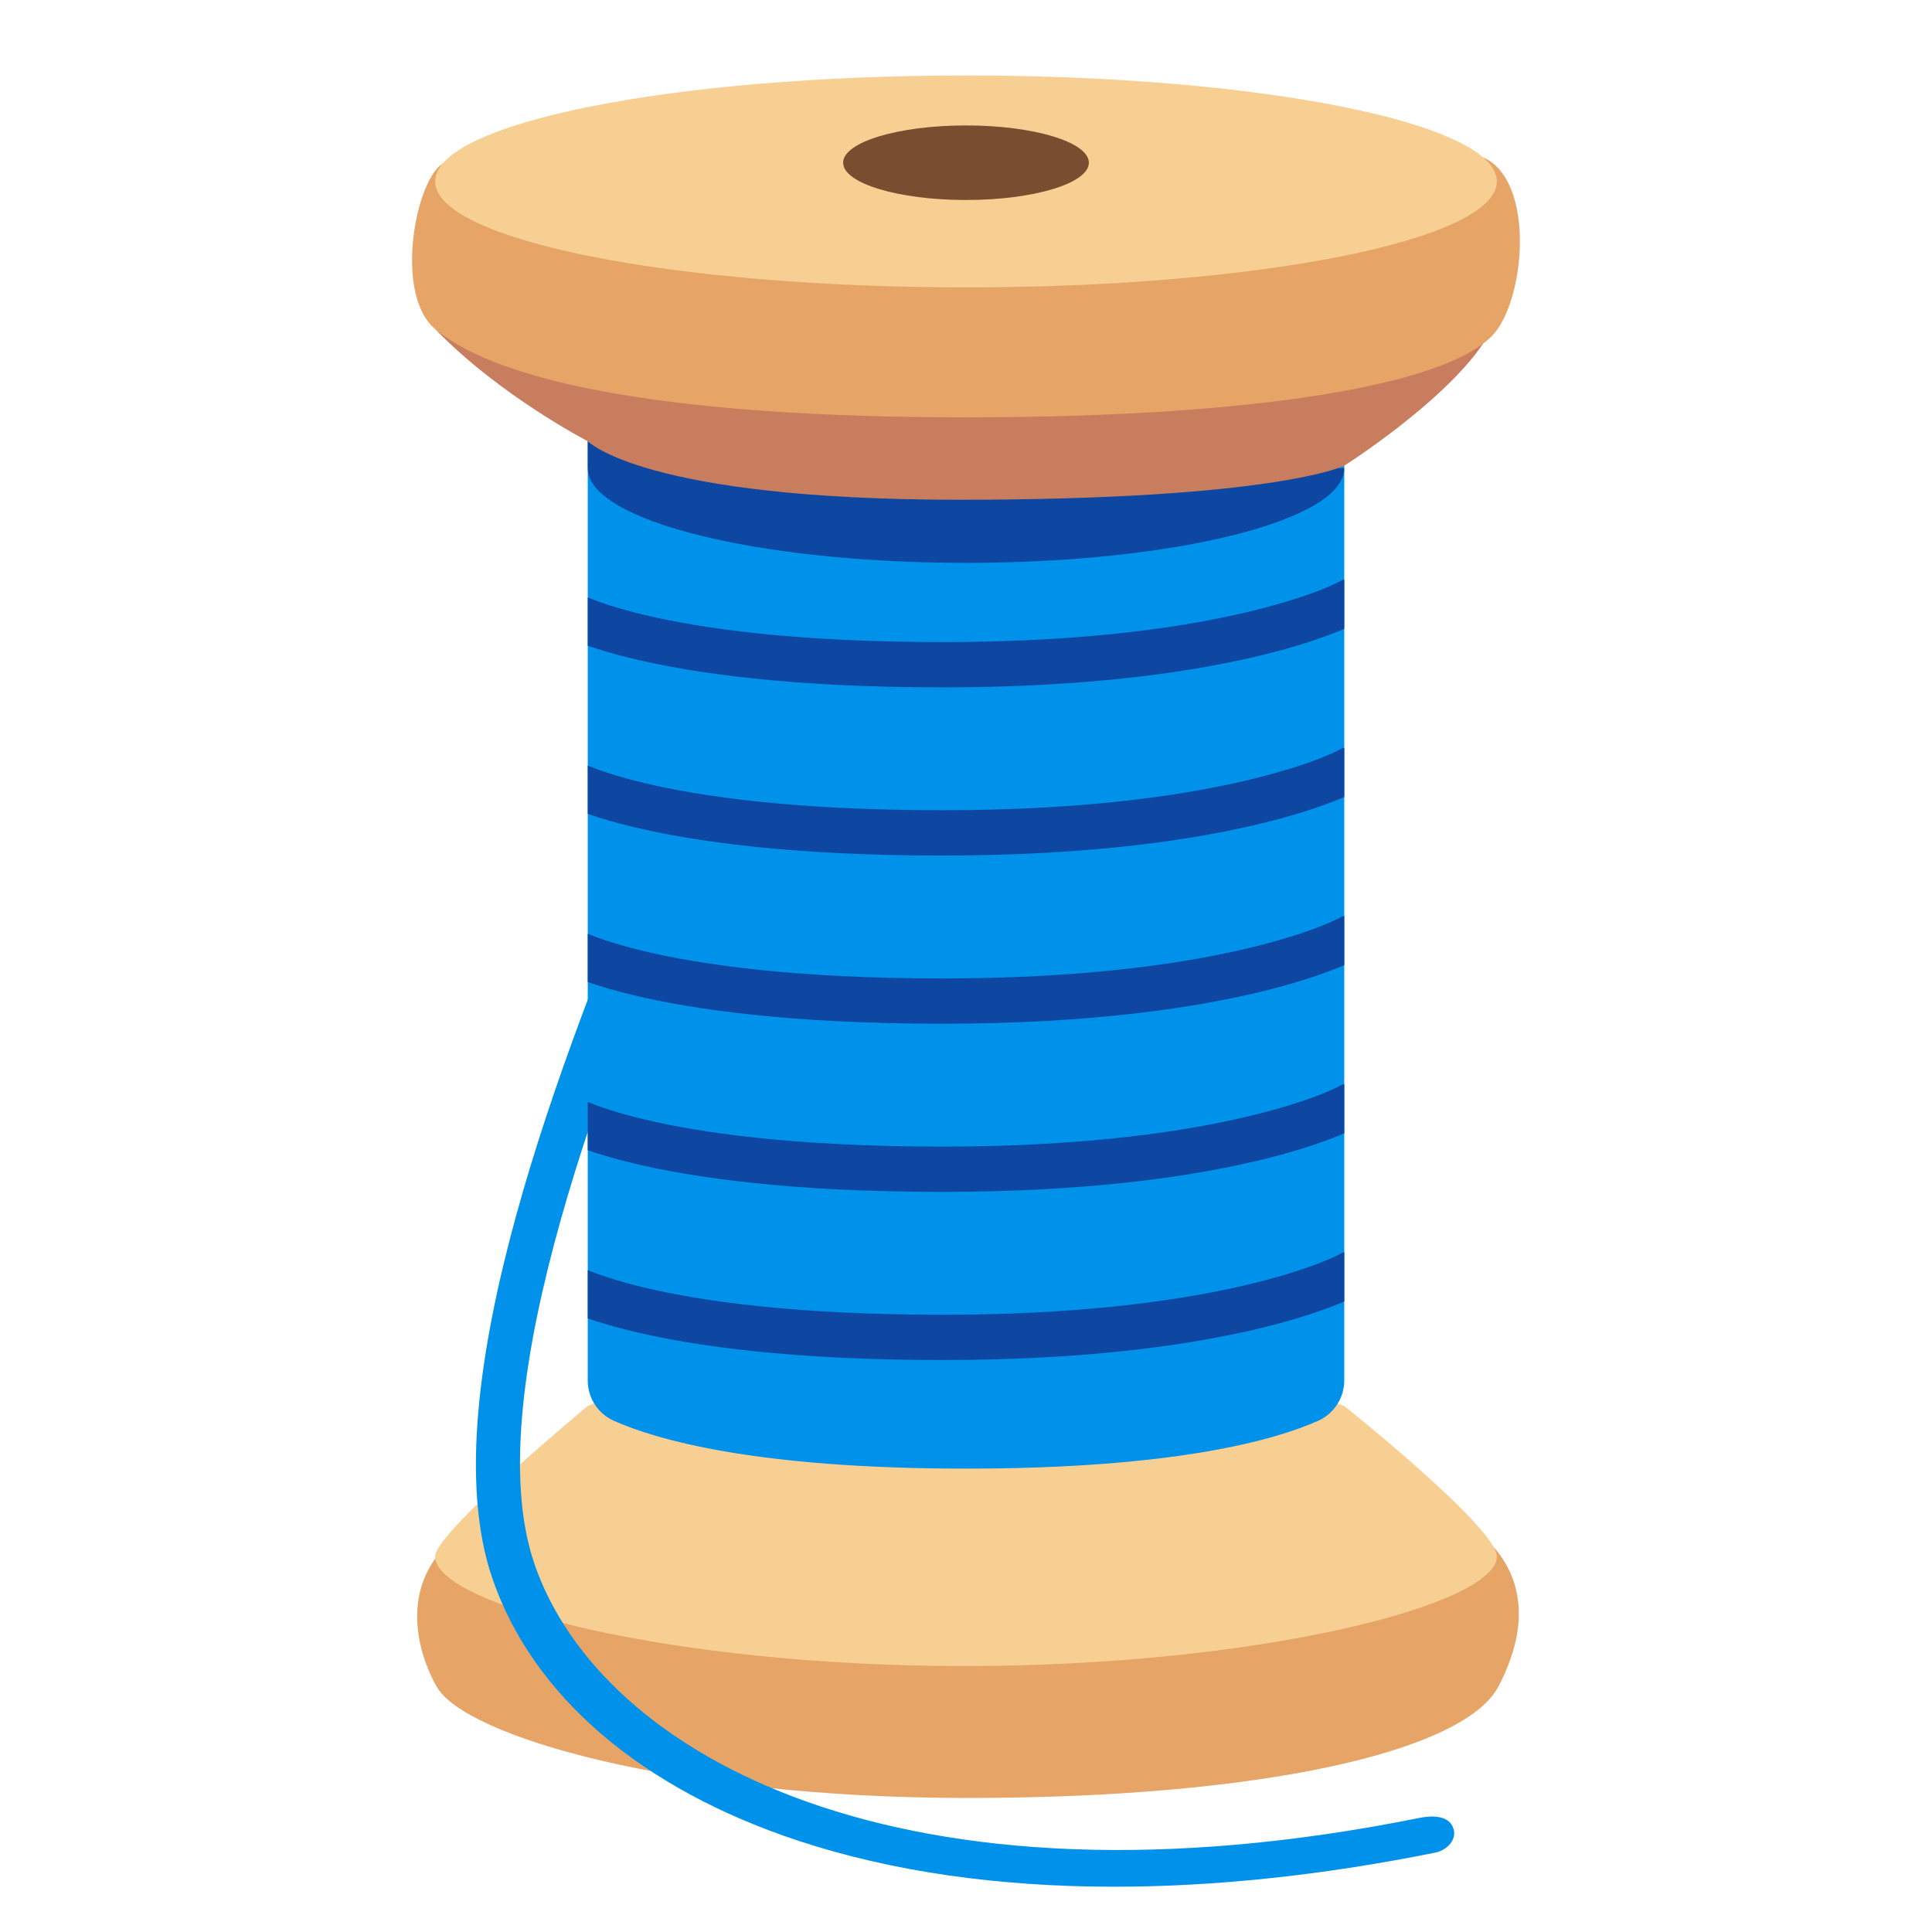
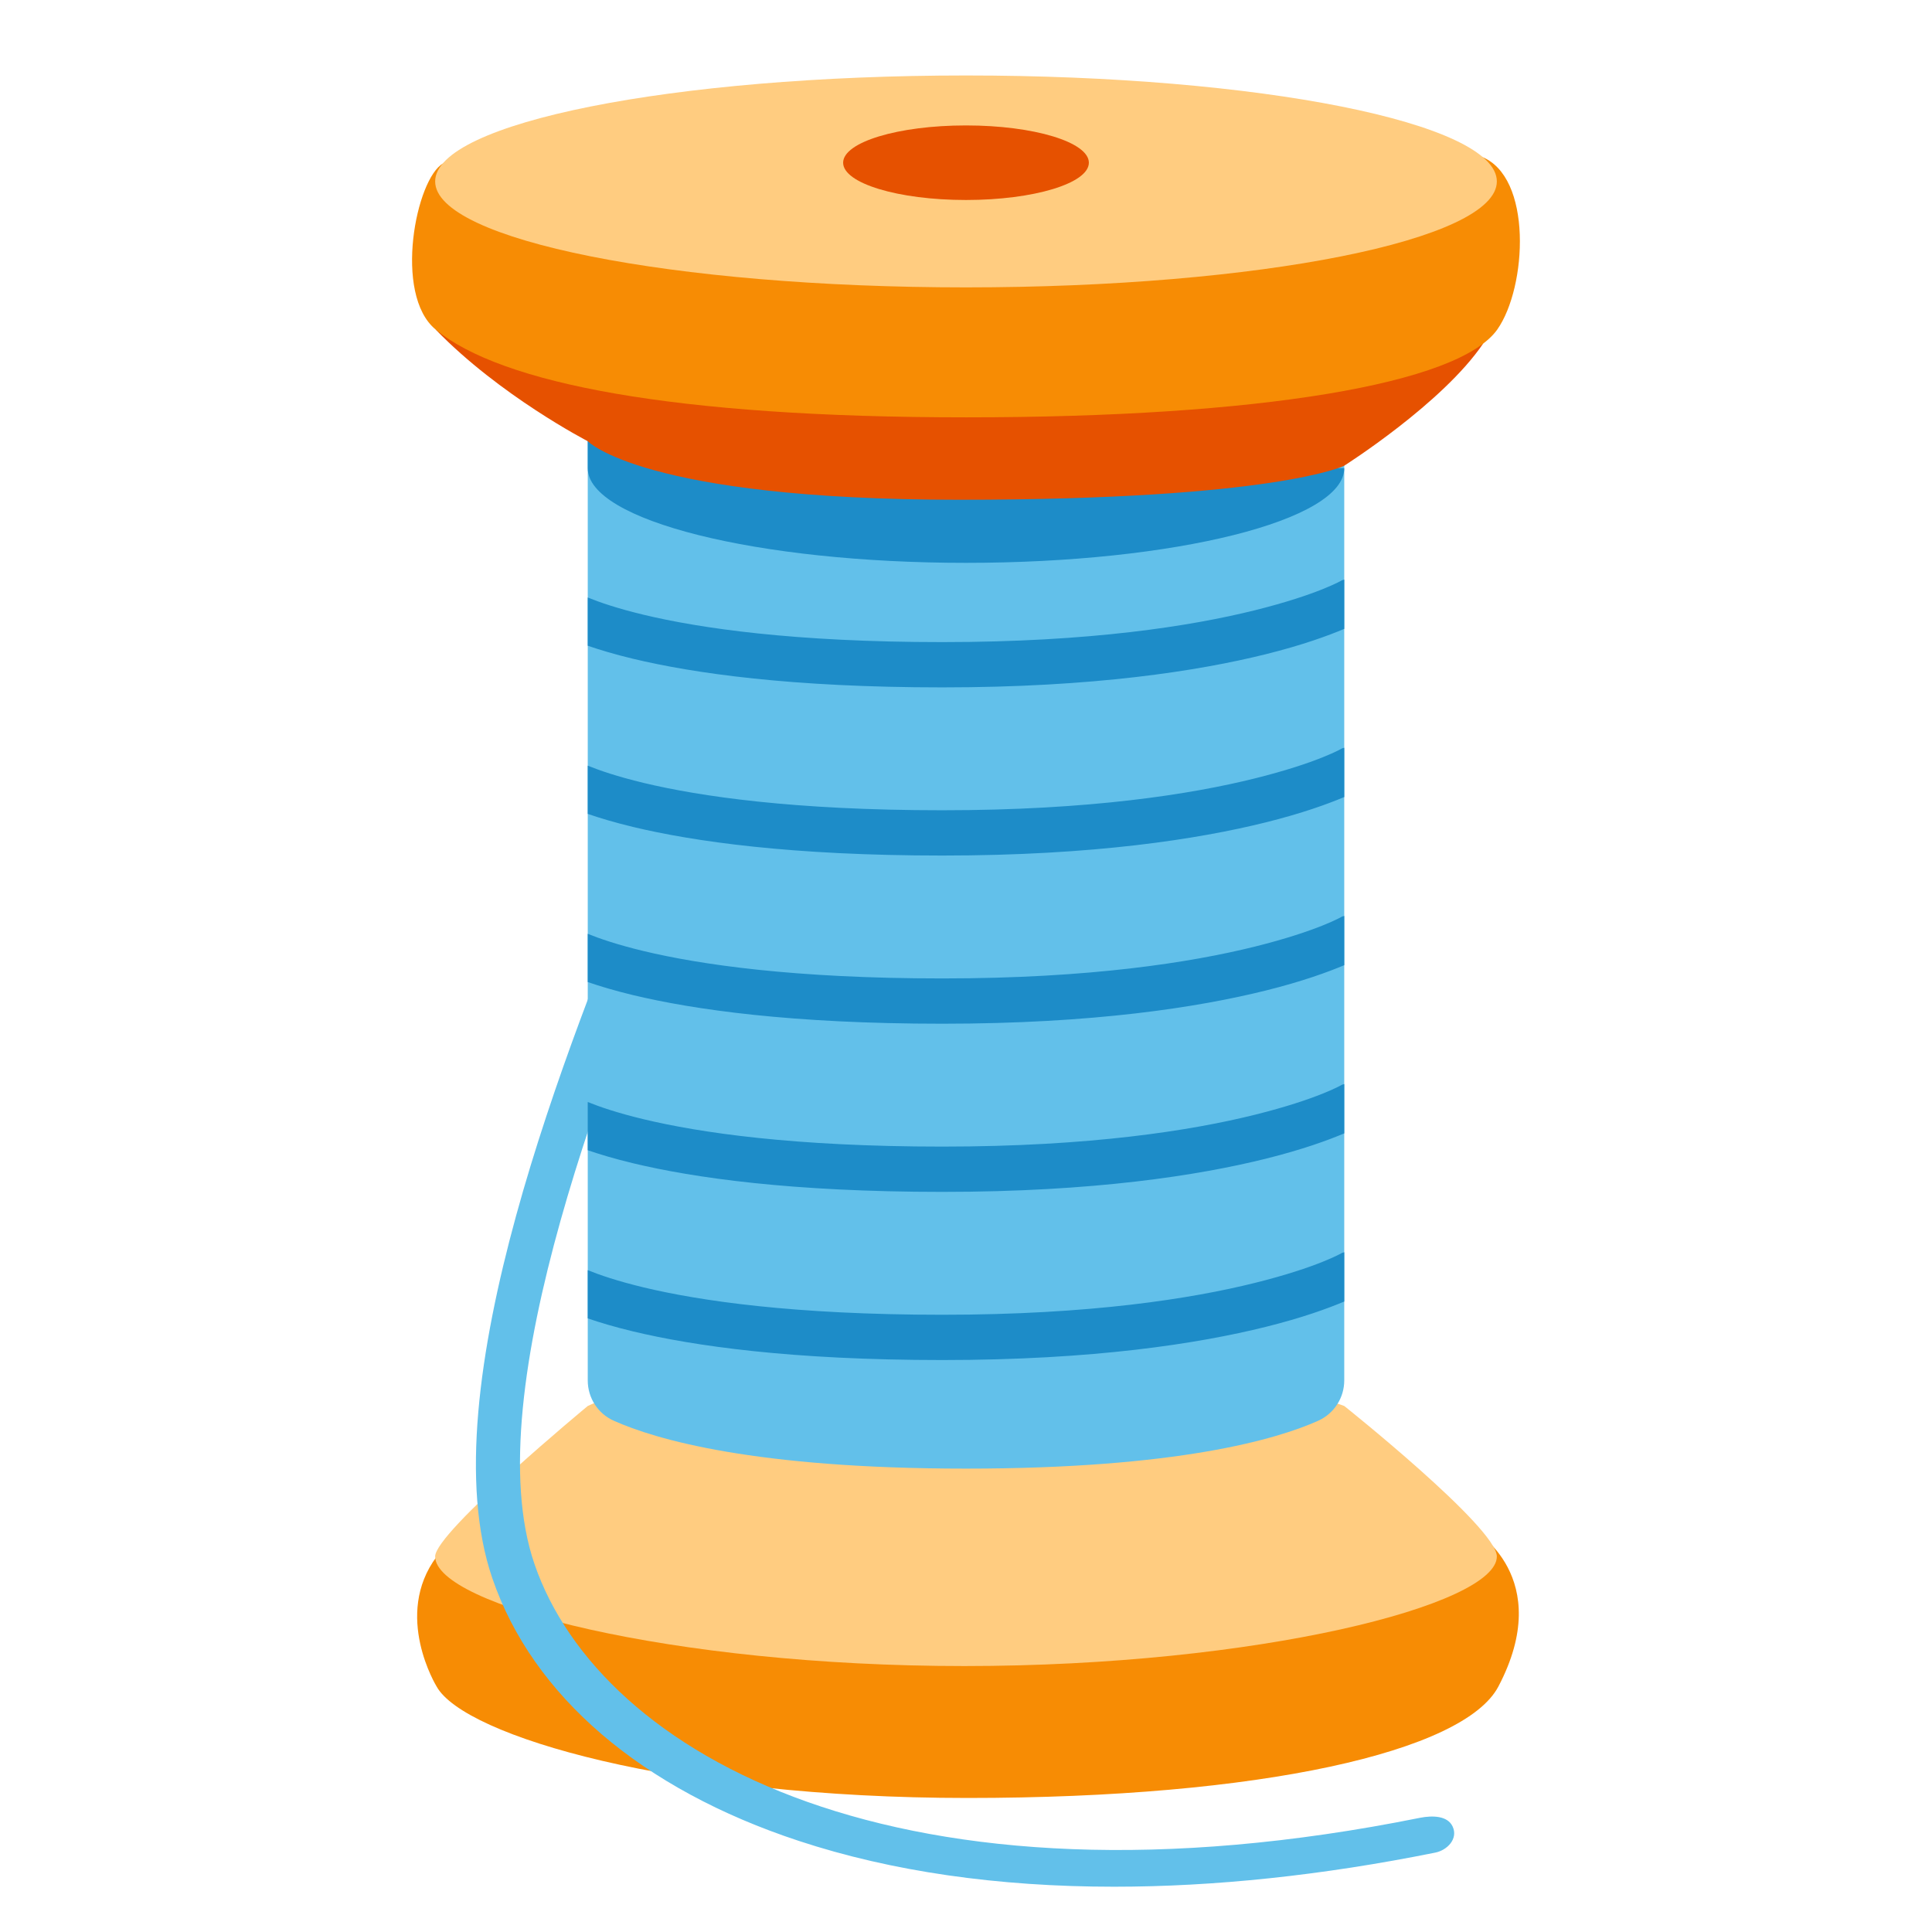
- <svg xmlns="http://www.w3.org/2000/svg" version="1.1" id="Layer_3" x="0px" y="0px" viewBox="0 0 128 128" style="enable-background:new 0 0 128 128;" xml:space="preserve">
-   <defs id="defs18618">
-     <linearGradient id="SVGID_1_" gradientUnits="userSpaceOnUse" x1="77.472" y1="63.264" x2="89.207" y2="63.264">
-       <stop offset="0.038" style="stop-color:#0091EA" id="stop18463" />
-       <stop offset="1" style="stop-color:#01579B" id="stop18465" />
-     </linearGradient>
-     <radialGradient id="SVGID_2_" cx="43.638" cy="105.54" r="9.026" gradientTransform="matrix(0.8601,-0.4656,0.9849,1.8193,-97.3977,-67.0419)" gradientUnits="userSpaceOnUse">
-       <stop offset="0.59" style="stop-color:#784D30;stop-opacity:0" id="stop18472" />
-       <stop offset="0.834" style="stop-color:#784D30" id="stop18474" />
-     </radialGradient>
-   </defs>
-   <path style="fill:#e6a467" d="m 28.93,111.74 c 0,0 -2.91,-4.72 0,-8.61 l 68.72,-1.75 c 0,0 5.43,3.11 1.62,10.36 -2.28,4.32 -15.74,7.38 -35.17,7.38 -19.43,0 -33.34,-4.09 -35.17,-7.38 z" id="path18459" />
-   <path style="fill:#f7cf92" d="m 28.83,103.12 c 0,-1.61 10.11,-9.97 10.11,-9.97 6.36,-3.13 44.25,-2.35 50.12,0 0,0 10.11,8.06 10.11,9.97 0,3.21 -15.86,7.26 -35.28,7.26 -19.42,0 -35.06,-4.04 -35.06,-7.26 z" id="path18461" />
-   <path style="fill:#0091ea;fill-opacity:1" d="m 38.94,29.23 v 62.23 c 0,1.15 0.67,2.2 1.73,2.67 2.75,1.23 9.32,3.17 23.33,3.17 14.01,0 20.58,-1.94 23.33,-3.17 1.05,-0.47 1.73,-1.52 1.73,-2.67 V 29.23 Z" id="path18468" />
-   <path style="fill:#0d47a1" d="m 38.94,31.02 v -2.09 l 50.12,2.09 c 0,3.46 -11.22,6.27 -25.06,6.27 -13.84,0 -25.06,-2.81 -25.06,-6.27 z" id="path18470" />
+ <svg xmlns="http://www.w3.org/2000/svg" width="100%" height="100%" viewBox="0 0 128 128" version="1.1" xml:space="preserve" style="fill-rule:evenodd;clip-rule:evenodd;stroke-linejoin:round;stroke-miterlimit:2;">
+   <path id="path18459" d="M28.93,111.74C28.93,111.74 26.02,107.02 28.93,103.13L97.65,101.38C97.65,101.38 103.08,104.49 99.27,111.74C96.99,116.06 83.53,119.12 64.1,119.12C44.67,119.12 30.76,115.03 28.93,111.74Z" style="fill:rgb(247,140,4);fill-rule:nonzero;" />
+   <path id="path18461" d="M28.83,103.12C28.83,101.51 38.94,93.15 38.94,93.15C45.3,90.02 83.19,90.8 89.06,93.15C89.06,93.15 99.17,101.21 99.17,103.12C99.17,106.33 83.31,110.38 63.89,110.38C44.47,110.38 28.83,106.34 28.83,103.12Z" style="fill:rgb(255,204,128);fill-rule:nonzero;" />
+   <path id="path18468" d="M38.94,29.23L38.94,91.46C38.94,92.61 39.61,93.66 40.67,94.13C43.42,95.36 49.99,97.3 64,97.3C78.01,97.3 84.58,95.36 87.33,94.13C88.38,93.66 89.06,92.61 89.06,91.46L89.06,29.23L38.94,29.23Z" style="fill:rgb(98,192,234);fill-rule:nonzero;" />
+   <path id="path18470" d="M38.94,31.02L38.94,28.93L89.06,31.02C89.06,34.48 77.84,37.29 64,37.29C50.16,37.29 38.94,34.48 38.94,31.02Z" style="fill:rgb(29,140,200);fill-rule:nonzero;" />
  <g id="g18481">
-     <path style="fill:#0091ea" d="m 73.81,125 c -7.7,0 -14.74,-1.01 -20.87,-3.03 C 42.51,118.54 35.29,112.36 32.62,104.57 28.34,92.09 37.71,69 42.75,56.6 c 1.29,-3.17 2.3,-5.67 2.71,-7.04 0.23,-0.78 1.05,-1.22 1.82,-0.99 0.78,0.23 1.22,1.05 0.99,1.82 -0.45,1.51 -1.49,4.07 -2.8,7.31 -4.89,12.05 -13.99,34.47 -10.06,45.92 4.35,12.68 24.29,23.74 58.69,16.81 0.79,-0.15 1.8,-0.15 2.14,0.58 0.38,0.81 -0.35,1.57 -1.15,1.73 C 87.6,124.25 80.46,125 73.81,125 Z" id="path18479" />
+     <path id="path18479" d="M73.81,125C66.11,125 59.07,123.99 52.94,121.97C42.51,118.54 35.29,112.36 32.62,104.57C28.34,92.09 37.71,69 42.75,56.6C44.04,53.43 45.05,50.93 45.46,49.56C45.69,48.78 46.51,48.34 47.28,48.57C48.06,48.8 48.5,49.62 48.27,50.39C47.82,51.9 46.78,54.46 45.47,57.7C40.58,69.75 31.48,92.17 35.41,103.62C39.76,116.3 59.7,127.36 94.1,120.43C94.89,120.28 95.9,120.28 96.24,121.01C96.62,121.82 95.89,122.58 95.09,122.74C87.6,124.25 80.46,125 73.81,125Z" style="fill:rgb(98,192,234);fill-rule:nonzero;" />
  </g>
-   <path style="fill:#c87d5e" d="m 38.94,29.23 c 0,0 -5.82,-3 -10.08,-7.4 l 69.41,0.92 c -2.68,3.97 -9.22,8.11 -9.22,8.11 0,0 -4.55,2.25 -25.49,2.25 -20.94,0 -24.62,-3.88 -24.62,-3.88 z" id="path18483" />
-   <path style="fill:#e6a467" d="m 28.86,21.83 c -2.82,-2.33 -1.3,-10.02 0.51,-11.01 5.75,-3.15 58.88,-4.13 68.75,-0.45 3.44,1.29 3.05,8.66 1.08,11.46 -2.55,3.61 -15.74,5.82 -35.17,5.82 -19.43,0 -30.85,-2.25 -35.17,-5.82 z" id="path18485" />
-   <ellipse style="fill:#f7cf92" cx="64" cy="12.02" rx="35.17" ry="7.02" id="ellipse18487" />
-   <ellipse style="fill:#784d30" cx="64" cy="10.78" rx="8.14" ry="2.47" id="ellipse18489" />
+   <path id="path18483" d="M38.94,29.23C38.94,29.23 33.12,26.23 28.86,21.83L98.27,22.75C95.59,26.72 89.05,30.86 89.05,30.86C89.05,30.86 84.5,33.11 63.56,33.11C42.62,33.11 38.94,29.23 38.94,29.23Z" style="fill:rgb(230,81,0);fill-rule:nonzero;" />
+   <path id="path18485" d="M28.86,21.83C26.04,19.5 27.56,11.81 29.37,10.82C35.12,7.67 88.25,6.69 98.12,10.37C101.56,11.66 101.17,19.03 99.2,21.83C96.65,25.44 83.46,27.65 64.03,27.65C44.6,27.65 33.18,25.4 28.86,21.83Z" style="fill:rgb(247,140,4);fill-rule:nonzero;" />
+   <ellipse id="ellipse18487" cx="64" cy="12.02" rx="35.17" ry="7.02" style="fill:rgb(255,204,128);" />
+   <ellipse id="ellipse18489" cx="64" cy="10.78" rx="8.14" ry="2.47" style="fill:rgb(230,81,0);" />
  <g id="g18558">
-     <g id="g18556">
-       <linearGradient id="SVGID_3_" gradientUnits="userSpaceOnUse" x1="39.28" y1="38.468" x2="60.864" y2="38.468">
-         <stop offset="0.019" style="stop-color:#40C4FF;stop-opacity:0" id="stop18493" />
-         <stop offset="0.49" style="stop-color:#40C4FF" id="stop18495" />
-         <stop offset="0.994" style="stop-color:#40C4FF;stop-opacity:1.624770e-05" id="stop18497" />
-       </linearGradient>
-       <linearGradient id="SVGID_4_" gradientUnits="userSpaceOnUse" x1="39.224" y1="46.932" x2="60.864" y2="46.932">
-         <stop offset="0.019" style="stop-color:#40C4FF;stop-opacity:0" id="stop18502" />
-         <stop offset="0.49" style="stop-color:#40C4FF" id="stop18504" />
-         <stop offset="0.994" style="stop-color:#40C4FF;stop-opacity:1.624770e-05" id="stop18506" />
-       </linearGradient>
-       <linearGradient id="SVGID_5_" gradientUnits="userSpaceOnUse" x1="39.167" y1="55.395" x2="60.864" y2="55.395">
-         <stop offset="0.019" style="stop-color:#40C4FF;stop-opacity:0" id="stop18511" />
-         <stop offset="0.49" style="stop-color:#40C4FF" id="stop18513" />
-         <stop offset="0.994" style="stop-color:#40C4FF;stop-opacity:1.624770e-05" id="stop18515" />
-       </linearGradient>
-       <linearGradient id="SVGID_6_" gradientUnits="userSpaceOnUse" x1="39.11" y1="63.859" x2="60.864" y2="63.859">
-         <stop offset="0.019" style="stop-color:#40C4FF;stop-opacity:0" id="stop18520" />
-         <stop offset="0.49" style="stop-color:#40C4FF" id="stop18522" />
-         <stop offset="0.994" style="stop-color:#40C4FF;stop-opacity:1.624770e-05" id="stop18524" />
-       </linearGradient>
-       <linearGradient id="SVGID_7_" gradientUnits="userSpaceOnUse" x1="39.053" y1="72.323" x2="60.864" y2="72.323">
-         <stop offset="0.019" style="stop-color:#40C4FF;stop-opacity:0" id="stop18529" />
-         <stop offset="0.49" style="stop-color:#40C4FF" id="stop18531" />
-         <stop offset="0.994" style="stop-color:#40C4FF;stop-opacity:1.624770e-05" id="stop18533" />
-       </linearGradient>
-       <linearGradient id="SVGID_8_" gradientUnits="userSpaceOnUse" x1="38.997" y1="80.787" x2="60.864" y2="80.787">
-         <stop offset="0.019" style="stop-color:#40C4FF;stop-opacity:0" id="stop18538" />
-         <stop offset="0.49" style="stop-color:#40C4FF" id="stop18540" />
-         <stop offset="0.994" style="stop-color:#40C4FF;stop-opacity:1.624770e-05" id="stop18542" />
-       </linearGradient>
-       <linearGradient id="SVGID_9_" gradientUnits="userSpaceOnUse" x1="38.94" y1="89.251" x2="60.888" y2="89.251">
-         <stop offset="0.019" style="stop-color:#40C4FF;stop-opacity:0" id="stop18547" />
-         <stop offset="0.49" style="stop-color:#40C4FF" id="stop18549" />
-         <stop offset="0.994" style="stop-color:#40C4FF;stop-opacity:1.624770e-05" id="stop18551" />
-       </linearGradient>
    </g>
-   </g>
  <g id="g18611">
-     <g id="g18609">
-       <linearGradient id="SVGID_10_" gradientUnits="userSpaceOnUse" x1="68.194" y1="38.433" x2="89.2" y2="38.433">
-         <stop offset="0" style="stop-color:#01579B;stop-opacity:0" id="stop18560" />
-         <stop offset="1" style="stop-color:#01579B" id="stop18562" />
-       </linearGradient>
-       <linearGradient id="SVGID_11_" gradientUnits="userSpaceOnUse" x1="68.384" y1="46.905" x2="89.106" y2="46.905">
-         <stop offset="0" style="stop-color:#01579B;stop-opacity:0" id="stop18567" />
-         <stop offset="1" style="stop-color:#01579B" id="stop18569" />
-       </linearGradient>
-       <linearGradient id="SVGID_12_" gradientUnits="userSpaceOnUse" x1="68.573" y1="55.379" x2="89.011" y2="55.379">
-         <stop offset="0" style="stop-color:#01579B;stop-opacity:0" id="stop18574" />
-         <stop offset="1" style="stop-color:#01579B" id="stop18576" />
-       </linearGradient>
-       <linearGradient id="SVGID_13_" gradientUnits="userSpaceOnUse" x1="68.762" y1="63.854" x2="88.917" y2="63.854">
-         <stop offset="0" style="stop-color:#01579B;stop-opacity:0" id="stop18581" />
-         <stop offset="1" style="stop-color:#01579B" id="stop18583" />
-       </linearGradient>
-       <linearGradient id="SVGID_14_" gradientUnits="userSpaceOnUse" x1="68.951" y1="72.331" x2="88.823" y2="72.331">
-         <stop offset="0" style="stop-color:#01579B;stop-opacity:0" id="stop18588" />
-         <stop offset="1" style="stop-color:#01579B" id="stop18590" />
-       </linearGradient>
-       <linearGradient id="SVGID_15_" gradientUnits="userSpaceOnUse" x1="69.141" y1="80.808" x2="88.728" y2="80.808">
-         <stop offset="0" style="stop-color:#01579B;stop-opacity:0" id="stop18595" />
-         <stop offset="1" style="stop-color:#01579B" id="stop18597" />
-       </linearGradient>
-       <linearGradient id="SVGID_16_" gradientUnits="userSpaceOnUse" x1="69.33" y1="89.285" x2="88.634" y2="89.285">
-         <stop offset="0" style="stop-color:#01579B;stop-opacity:0" id="stop18602" />
-         <stop offset="1" style="stop-color:#01579B" id="stop18604" />
-       </linearGradient>
    </g>
-   </g>
-   <path id="path20767" style="color:#000000;fill:#0d47a1;stroke-linecap:round;stroke-linejoin:round;-inkscape-stroke:none" d="m 89.061,38.4 a 1.5,1.5 0 0 0 -0.139,0.037 c 0,0 -1.587,0.95 -5.787,1.994 -4.2,1.044 -10.886,2.109 -20.703,2.109 -9.832,0 -16.066,-0.919 -19.791,-1.812 -1.758,-0.422 -2.943,-0.834 -3.701,-1.143 v 3.195 c 0.799,0.274 1.772,0.568 3.002,0.863 4.008,0.961 10.472,1.896 20.49,1.896 10.034,0 16.968,-1.088 21.428,-2.197 2.453,-0.61 4.129,-1.228 5.201,-1.68 z m 0,11.141 a 1.5,1.5 0 0 0 -0.139,0.037 c 0,0 -1.587,0.95 -5.787,1.994 -4.2,1.044 -10.886,2.109 -20.703,2.109 -9.832,0 -16.066,-0.919 -19.791,-1.812 -1.759,-0.422 -2.943,-0.834 -3.701,-1.143 v 3.195 c 0.799,0.274 1.772,0.57 3.002,0.865 4.008,0.961 10.472,1.895 20.49,1.895 10.034,0 16.968,-1.088 21.428,-2.197 2.453,-0.61 4.129,-1.228 5.201,-1.68 z m 0,11.143 a 1.5,1.5 0 0 0 -0.139,0.037 c 0,0 -1.587,0.95 -5.787,1.994 -4.2,1.044 -10.886,2.109 -20.703,2.109 -9.832,0 -16.066,-0.921 -19.791,-1.814 -1.759,-0.422 -2.943,-0.834 -3.701,-1.143 v 3.195 c 0.799,0.274 1.772,0.57 3.002,0.865 4.008,0.961 10.472,1.896 20.49,1.896 10.034,0 16.968,-1.09 21.428,-2.199 2.453,-0.61 4.129,-1.229 5.201,-1.68 z m 0,11.141 a 1.5,1.5 0 0 0 -0.139,0.037 c 0,0 -1.587,0.95 -5.787,1.994 -4.2,1.044 -10.886,2.109 -20.703,2.109 -9.832,0 -16.066,-0.919 -19.791,-1.812 -1.758,-0.422 -2.943,-0.834 -3.701,-1.143 v 3.195 c 0.799,0.274 1.772,0.568 3.002,0.863 4.008,0.961 10.472,1.896 20.49,1.896 10.034,0 16.968,-1.088 21.428,-2.197 2.453,-0.61 4.129,-1.228 5.201,-1.68 z m 0,11.141 a 1.5,1.5 0 0 0 -0.139,0.037 c 0,0 -1.587,0.95 -5.787,1.994 -4.2,1.044 -10.886,2.109 -20.703,2.109 -9.832,0 -16.066,-0.919 -19.791,-1.812 -1.758,-0.422 -2.943,-0.834 -3.701,-1.143 v 3.195 c 0.799,0.274 1.772,0.568 3.002,0.863 4.008,0.961 10.472,1.896 20.49,1.896 10.034,0 16.968,-1.088 21.428,-2.197 2.453,-0.61 4.129,-1.228 5.201,-1.68 z" />
+   <path id="path20767" d="M89.061,38.4C89.014,38.411 88.967,38.423 88.922,38.438C88.922,38.438 87.334,39.387 83.135,40.432C78.935,41.476 72.248,42.541 62.432,42.541C52.6,42.541 46.366,41.622 42.641,40.729C40.882,40.307 39.698,39.895 38.939,39.586L38.939,42.781C39.738,43.055 40.712,43.35 41.941,43.645C45.95,44.606 52.413,45.541 62.432,45.541C72.465,45.541 79.399,44.453 83.859,43.344C86.312,42.734 87.989,42.116 89.061,41.664L89.061,38.4ZM89.061,49.541C89.014,49.551 88.967,49.564 88.922,49.578C88.922,49.578 87.334,50.528 83.135,51.572C78.935,52.617 72.248,53.682 62.432,53.682C52.6,53.682 46.366,52.763 42.641,51.869C40.882,51.447 39.698,51.035 38.939,50.727L38.939,53.922C39.738,54.196 40.712,54.492 41.941,54.787C45.95,55.748 52.413,56.682 62.432,56.682C72.465,56.682 79.399,55.594 83.859,54.484C86.312,53.874 87.989,53.256 89.061,52.805L89.061,49.541ZM89.061,60.684C89.014,60.694 88.967,60.706 88.922,60.721C88.922,60.721 87.334,61.67 83.135,62.715C78.935,63.759 72.248,64.824 62.432,64.824C52.6,64.824 46.366,63.903 42.641,63.01C40.882,62.588 39.698,62.176 38.939,61.867L38.939,65.063C39.738,65.337 40.712,65.633 41.941,65.928C45.95,66.889 52.413,67.824 62.432,67.824C72.465,67.824 79.399,66.734 83.859,65.625C86.312,65.015 87.989,64.396 89.061,63.945L89.061,60.684ZM89.061,71.824C89.014,71.834 88.967,71.847 88.922,71.861C88.922,71.861 87.334,72.811 83.135,73.856C78.935,74.9 72.248,75.965 62.432,75.965C52.6,75.965 46.366,75.046 42.641,74.152C40.882,73.731 39.698,73.319 38.939,73.01L38.939,76.205C39.738,76.479 40.712,76.774 41.941,77.068C45.95,78.03 52.413,78.965 62.432,78.965C72.465,78.965 79.399,77.877 83.859,76.768C86.312,76.158 87.989,75.54 89.061,75.088L89.061,71.824ZM89.061,82.965C89.014,82.975 88.967,82.987 88.922,83.002C88.922,83.002 87.334,83.952 83.135,84.996C78.935,86.041 72.248,87.106 62.432,87.106C52.6,87.106 46.366,86.186 42.641,85.293C40.882,84.871 39.698,84.459 38.939,84.15L38.939,87.346C39.738,87.62 40.712,87.914 41.941,88.209C45.95,89.17 52.413,90.106 62.432,90.106C72.465,90.106 79.399,89.018 83.859,87.908C86.312,87.298 87.989,86.68 89.061,86.229L89.061,82.965Z" style="fill:rgb(29,140,200);fill-rule:nonzero;" />
</svg>
